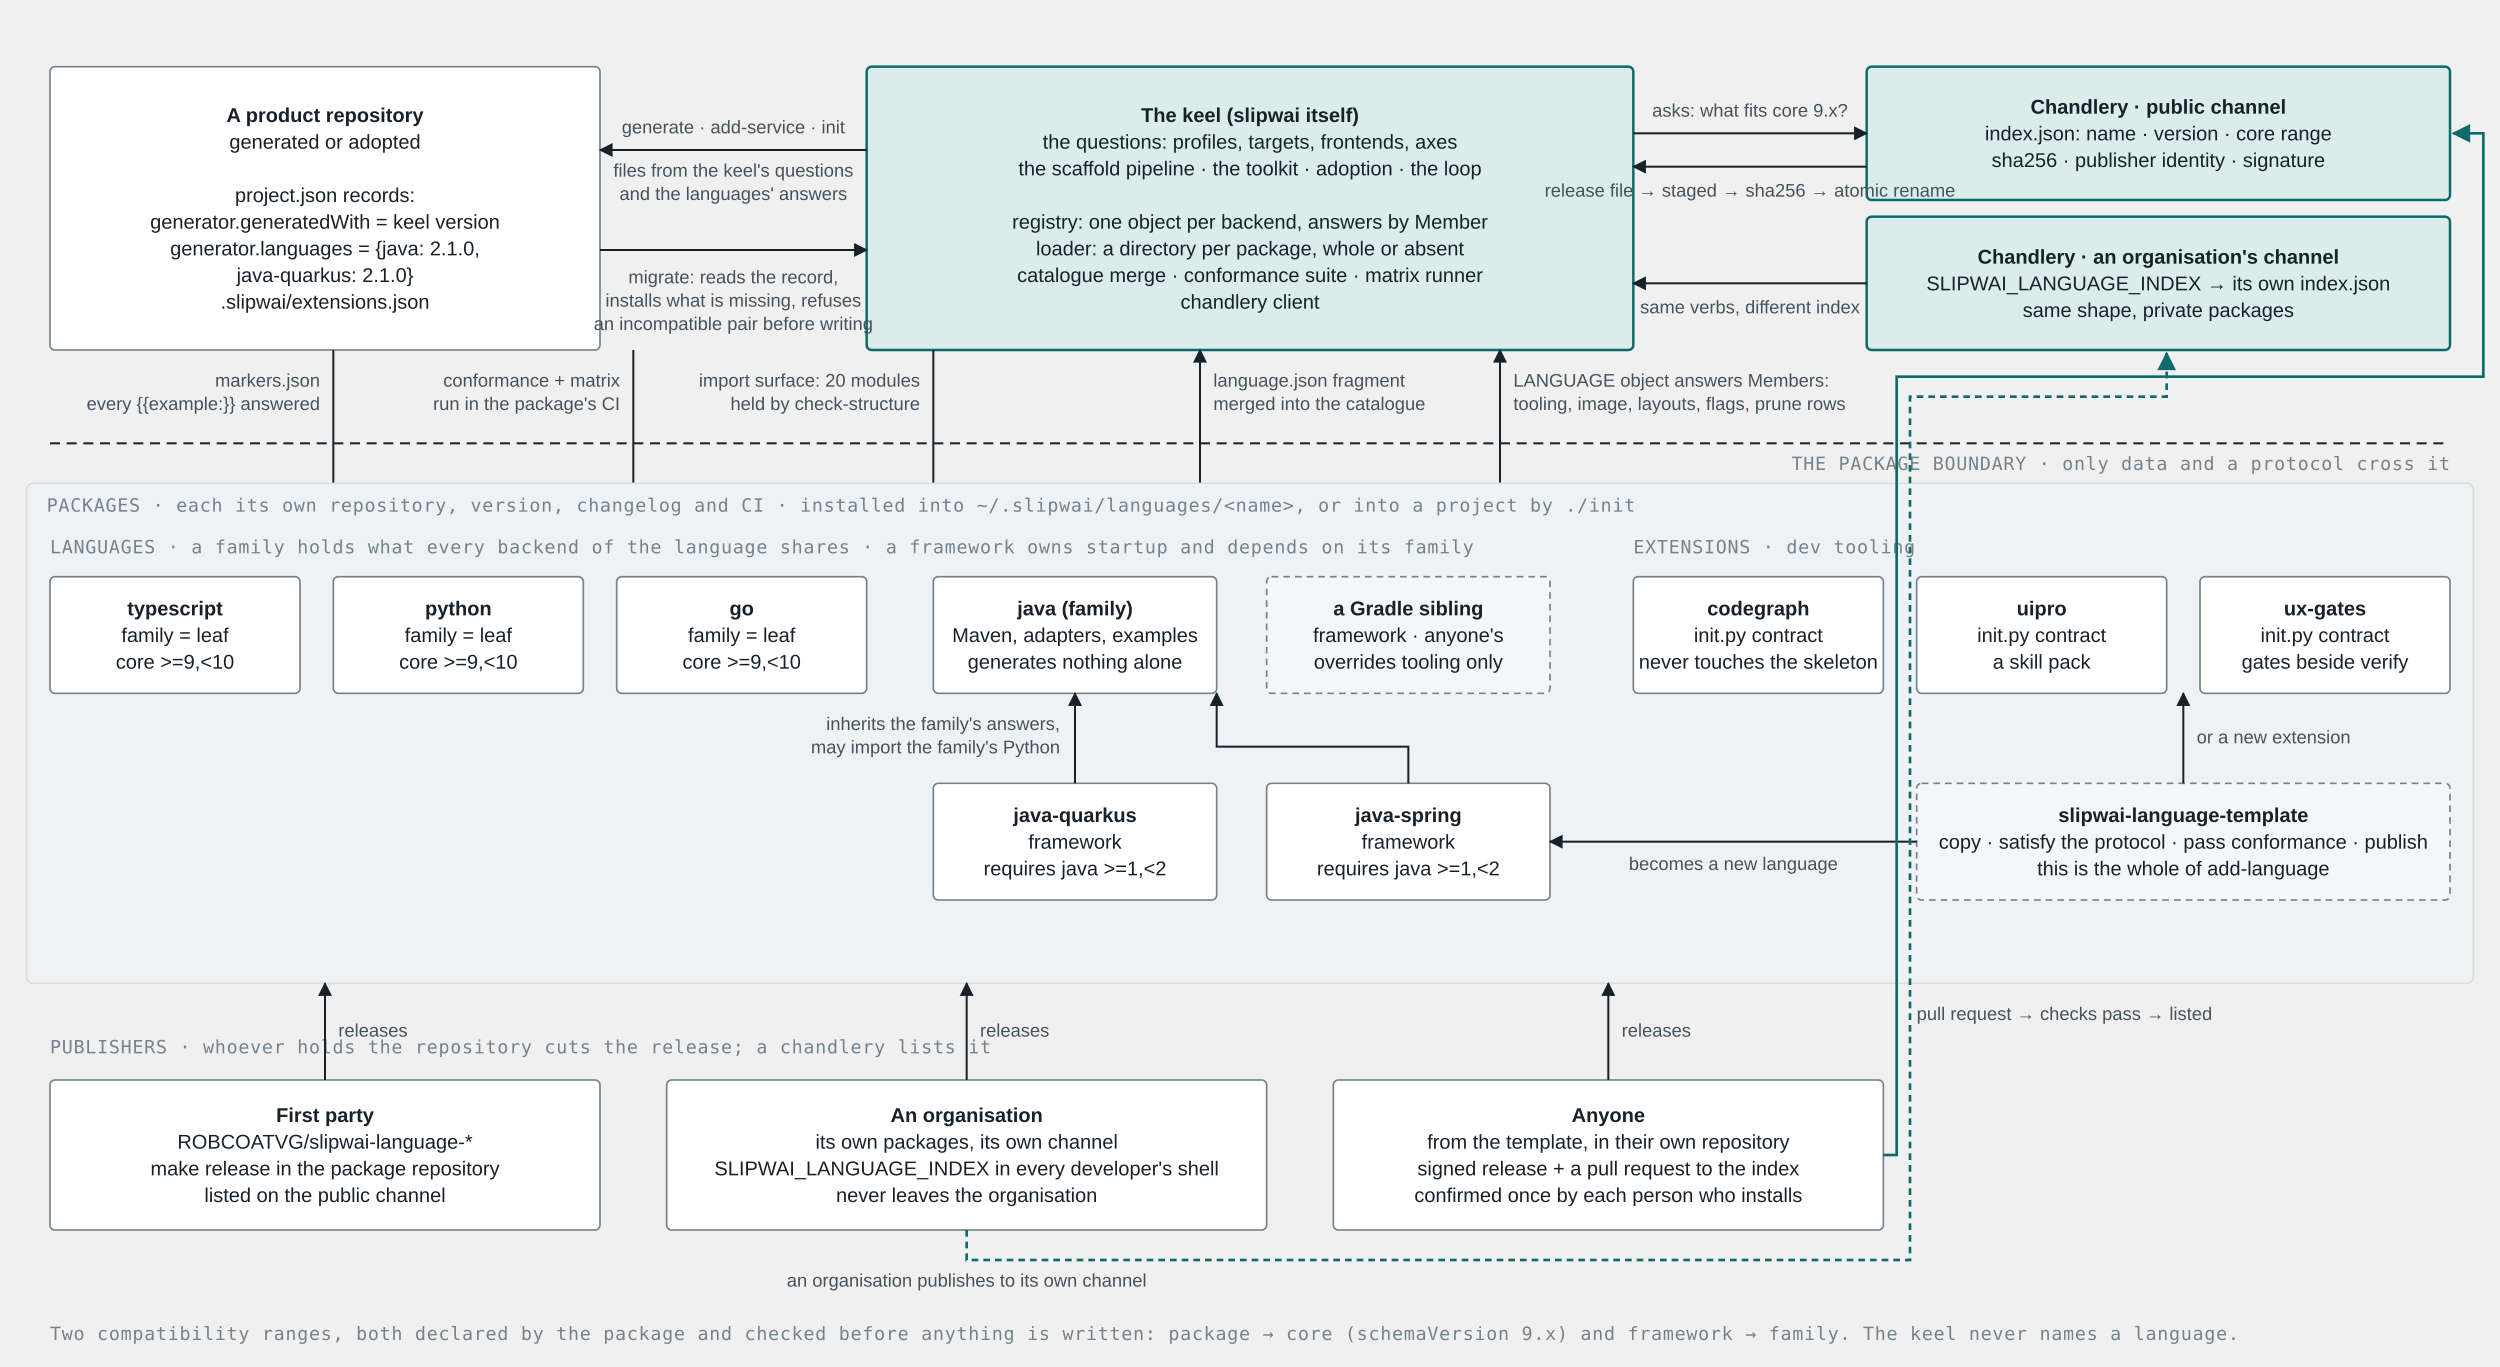
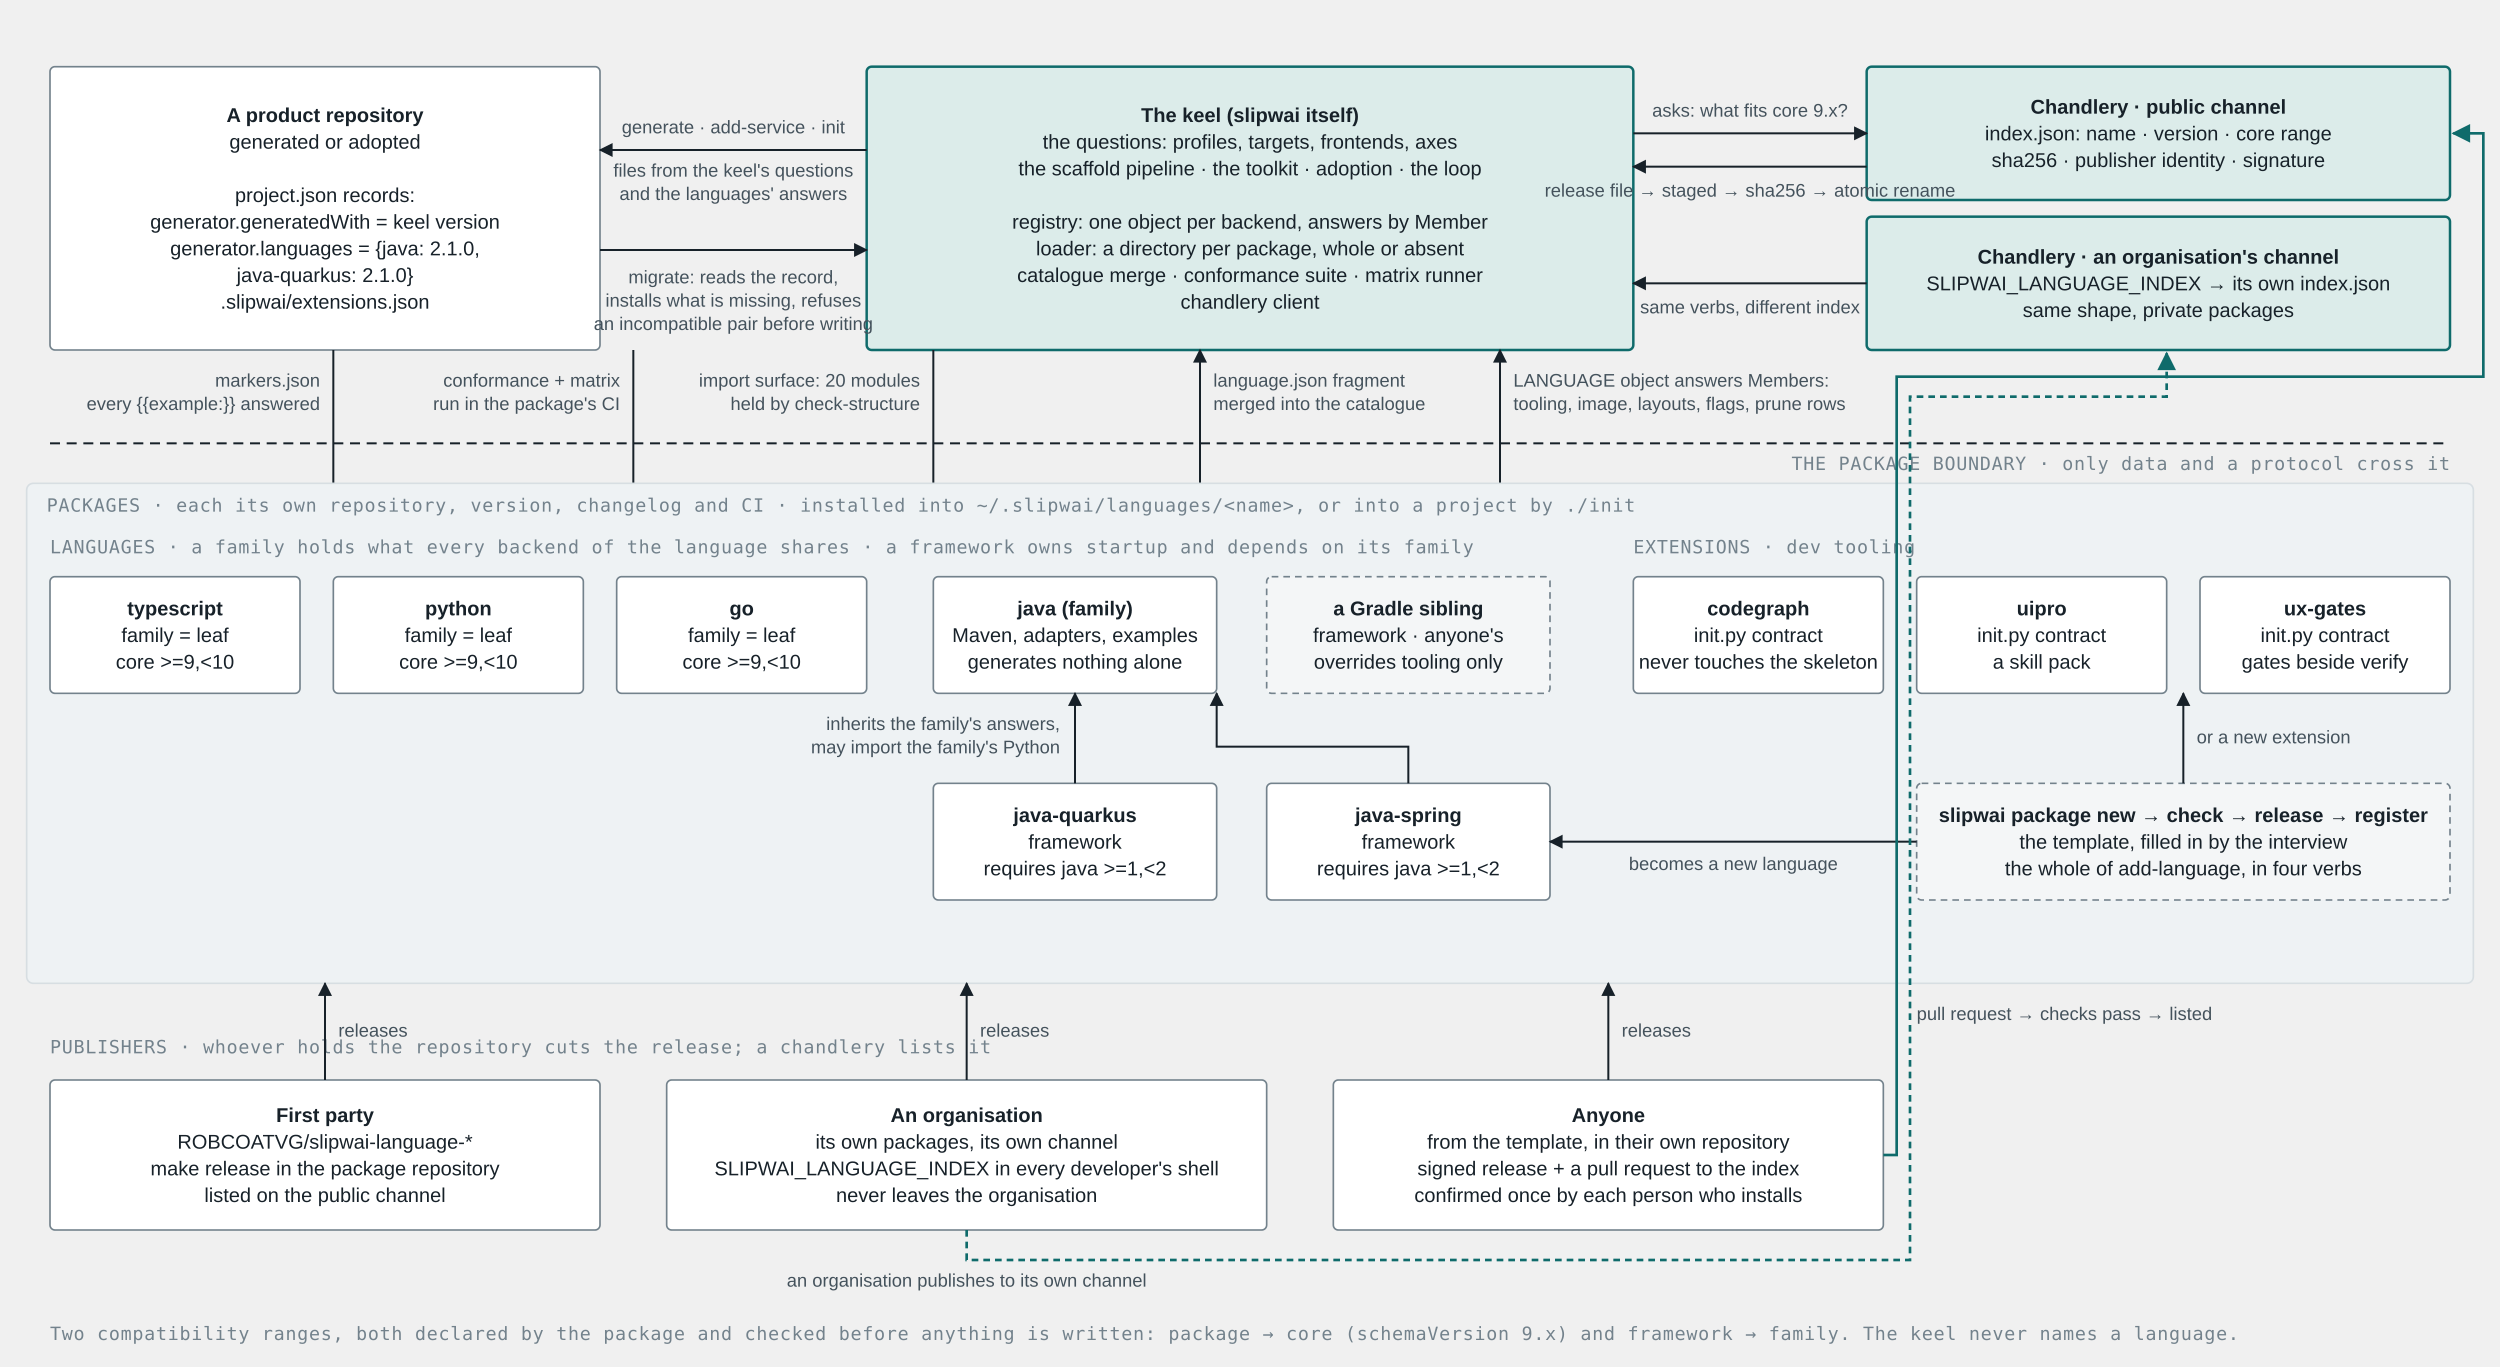
<svg xmlns="http://www.w3.org/2000/svg" viewBox="0 0 1500 820" role="img" aria-label="How language and extension packages, the chandlery, the keel and a product repository link: what crosses the package boundary and who publishes">
  <defs>
    <marker id="ah" viewBox="0 0 10 10" refX="9" refY="5" markerWidth="7" markerHeight="7" orient="auto-start-reverse">
      <path d="M0,0 L10,5 L0,10 z" fill="currentColor" />
    </marker>
    <marker id="ah-hl" viewBox="0 0 10 10" refX="9" refY="5" markerWidth="7" markerHeight="7" orient="auto-start-reverse">
      <path d="M0,0 L10,5 L0,10 z" class="ahhl" />
    </marker>
  </defs>
  <style>
svg{color:#172129;font-family:"IBM Plex Sans",system-ui,-apple-system,"Segoe UI",Arial,sans-serif}
.box{fill:#fff;stroke:#73828c;stroke-width:1}.box.hl{fill:#dcecea;stroke:#0f6b6b;stroke-width:1.5}.box.dash{stroke-dasharray:4 3;fill:#f4f6f7}
.band{fill:#eef2f4;stroke:#d7dee2}.bandt{fill:#73828c;font-family:"IBM Plex Mono",ui-monospace,Menlo,monospace;letter-spacing:.04em}
.bar{fill:#f1e9d2;stroke:#8a6d24}.trunk{fill:#dcecea;stroke:#0f6b6b;stroke-width:1.2}
text{fill:#172129}.lbl{fill:#44525c}.arr{stroke:#172129;stroke-width:1.2;fill:none}.arr.hl{stroke:#0f6b6b;stroke-width:1.6}.arr.dash{stroke-dasharray:4 3}
#ah path{fill:#172129}.ahhl{fill:#0f6b6b}
</style>
  <rect class="box " x="30" y="40" width="330" height="170" rx="3" />
  <text x="195.0" y="73.2" text-anchor="middle" font-size="12" font-weight="600">A product repository</text>
  <text x="195.0" y="89.2" text-anchor="middle" font-size="12">generated or adopted</text>
  <text x="195.0" y="105.2" text-anchor="middle" font-size="12" />
  <text x="195.0" y="121.2" text-anchor="middle" font-size="12">project.json records:</text>
  <text x="195.0" y="137.2" text-anchor="middle" font-size="12">generator.generatedWith = keel version</text>
  <text x="195.0" y="153.2" text-anchor="middle" font-size="12">generator.languages = {java: 2.1.0,</text>
  <text x="195.0" y="169.2" text-anchor="middle" font-size="12">  java-quarkus: 2.1.0}</text>
  <text x="195.0" y="185.2" text-anchor="middle" font-size="12">.slipwai/extensions.json</text>
  <rect class="box hl" x="520" y="40" width="460" height="170" rx="3" />
  <text x="750.0" y="73.2" text-anchor="middle" font-size="12" font-weight="600">The keel  (slipwai itself)</text>
  <text x="750.0" y="89.2" text-anchor="middle" font-size="12">the questions: profiles, targets, frontends, axes</text>
  <text x="750.0" y="105.2" text-anchor="middle" font-size="12">the scaffold pipeline · the toolkit · adoption · the loop</text>
  <text x="750.0" y="121.2" text-anchor="middle" font-size="12" />
  <text x="750.0" y="137.2" text-anchor="middle" font-size="12">registry: one object per backend, answers by Member</text>
  <text x="750.0" y="153.2" text-anchor="middle" font-size="12">loader: a directory per package, whole or absent</text>
  <text x="750.0" y="169.2" text-anchor="middle" font-size="12">catalogue merge · conformance suite · matrix runner</text>
  <text x="750.0" y="185.2" text-anchor="middle" font-size="12">chandlery client</text>
  <rect class="box hl" x="1120" y="40" width="350" height="80" rx="3" />
  <text x="1295.0" y="68.2" text-anchor="middle" font-size="12" font-weight="600">Chandlery · public channel</text>
  <text x="1295.0" y="84.2" text-anchor="middle" font-size="12">index.json: name · version · core range</text>
  <text x="1295.0" y="100.2" text-anchor="middle" font-size="12">sha256 · publisher identity · signature</text>
  <rect class="box hl" x="1120" y="130" width="350" height="80" rx="3" />
  <text x="1295.0" y="158.2" text-anchor="middle" font-size="12" font-weight="600">Chandlery · an organisation's channel</text>
  <text x="1295.0" y="174.2" text-anchor="middle" font-size="12">SLIPWAI_LANGUAGE_INDEX → its own index.json</text>
  <text x="1295.0" y="190.2" text-anchor="middle" font-size="12">same shape, private packages</text>
  <path class="arr " d="M 980,80 L 1120,80" marker-end="url(#ah)" />
  <text class="lbl" x="1050.0" y="70" text-anchor="middle" font-size="11">asks: what fits core 9.x?</text>
  <path class="arr " d="M 1120,100 L 980,100" marker-end="url(#ah)" />
  <text class="lbl" x="1050.0" y="118" text-anchor="middle" font-size="11">release file → staged → sha256 → atomic rename</text>
  <path class="arr " d="M 1120,170 L 980,170" marker-end="url(#ah)" />
  <text class="lbl" x="1050.0" y="188" text-anchor="middle" font-size="11">same verbs, different index</text>
  <path class="arr " d="M 520,90 L 360,90" marker-end="url(#ah)" />
  <text class="lbl" x="440.0" y="80" text-anchor="middle" font-size="11">generate · add-service · init</text>
  <text class="lbl" x="440" y="106" font-size="11" text-anchor="middle">files from the keel's questions</text>
  <text class="lbl" x="440" y="120" font-size="11" text-anchor="middle">and the languages' answers</text>
  <path class="arr " d="M 360,150 L 520,150" marker-end="url(#ah)" />
  <text class="lbl" x="440.0" y="170" text-anchor="middle" font-size="11">migrate: reads the record,</text>
  <text class="lbl" x="440" y="184" font-size="11" text-anchor="middle">installs what is missing, refuses</text>
  <text class="lbl" x="440" y="198" font-size="11" text-anchor="middle">an incompatible pair before writing</text>
  <line x1="30" y1="266" x2="1470" y2="266" stroke="currentColor" stroke-dasharray="6 4" stroke-width="1.2" />
  <text x="1470" y="282" font-size="11" class="bandt" text-anchor="end">THE PACKAGE BOUNDARY · only data and a protocol cross it</text>
  <path class="arr " d="M 560,210 L 560,300" marker-end="url(#ah)" />
  <text class="lbl" x="552" y="232" text-anchor="end" font-size="11">import surface: 20 modules</text>
  <text class="lbl" x="552" y="246" font-size="11" text-anchor="end">held by check-structure</text>
  <path class="arr " d="M 380,210 L 380,300" marker-end="url(#ah)" />
  <text class="lbl" x="372" y="232" text-anchor="end" font-size="11">conformance + matrix</text>
  <text class="lbl" x="372" y="246" font-size="11" text-anchor="end">run in the package's CI</text>
  <path class="arr " d="M 200,210 L 200,300" marker-end="url(#ah)" />
  <text class="lbl" x="192" y="232" text-anchor="end" font-size="11">markers.json</text>
  <text class="lbl" x="192" y="246" font-size="11" text-anchor="end">every {{example:}} answered</text>
  <path class="arr " d="M 720,300 L 720,210" marker-end="url(#ah)" />
  <text class="lbl" x="728" y="232" text-anchor="start" font-size="11">language.json fragment</text>
  <text class="lbl" x="728" y="246" font-size="11" text-anchor="start">merged into the catalogue</text>
  <path class="arr " d="M 900,300 L 900,210" marker-end="url(#ah)" />
  <text class="lbl" x="908" y="232" text-anchor="start" font-size="11">LANGUAGE object answers Members:</text>
  <text class="lbl" x="908" y="246" font-size="11" text-anchor="start">tooling, image, layouts, flags, prune rows</text>
  <rect class="band" x="16" y="290" width="1468" height="300" rx="4" />
  <text class="bandt" x="28" y="307" font-size="11">PACKAGES · each its own repository, version, changelog and CI · installed into ~/.slipwai/languages/&lt;name&gt;, or into a project by ./init</text>
  <text x="30" y="332" font-size="11" class="bandt">LANGUAGES · a family holds what every backend of the language shares · a framework owns startup and depends on its family</text>
  <rect class="box " x="30" y="346" width="150" height="70" rx="3" />
  <text x="105.0" y="369.2" text-anchor="middle" font-size="12" font-weight="600">typescript</text>
  <text x="105.0" y="385.2" text-anchor="middle" font-size="12">family = leaf</text>
  <text x="105.0" y="401.2" text-anchor="middle" font-size="12">core &gt;=9,&lt;10</text>
  <rect class="box " x="200" y="346" width="150" height="70" rx="3" />
  <text x="275.0" y="369.2" text-anchor="middle" font-size="12" font-weight="600">python</text>
  <text x="275.0" y="385.2" text-anchor="middle" font-size="12">family = leaf</text>
  <text x="275.0" y="401.2" text-anchor="middle" font-size="12">core &gt;=9,&lt;10</text>
  <rect class="box " x="370" y="346" width="150" height="70" rx="3" />
  <text x="445.0" y="369.2" text-anchor="middle" font-size="12" font-weight="600">go</text>
  <text x="445.0" y="385.2" text-anchor="middle" font-size="12">family = leaf</text>
  <text x="445.0" y="401.2" text-anchor="middle" font-size="12">core &gt;=9,&lt;10</text>
  <rect class="box " x="560" y="346" width="170" height="70" rx="3" />
  <text x="645.0" y="369.2" text-anchor="middle" font-size="12" font-weight="600">java  (family)</text>
  <text x="645.0" y="385.2" text-anchor="middle" font-size="12">Maven, adapters, examples</text>
  <text x="645.0" y="401.2" text-anchor="middle" font-size="12">generates nothing alone</text>
  <rect class="box " x="560" y="470" width="170" height="70" rx="3" />
  <text x="645.0" y="493.2" text-anchor="middle" font-size="12" font-weight="600">java-quarkus</text>
  <text x="645.0" y="509.2" text-anchor="middle" font-size="12">framework</text>
  <text x="645.0" y="525.2" text-anchor="middle" font-size="12">requires java &gt;=1,&lt;2</text>
  <rect class="box " x="760" y="470" width="170" height="70" rx="3" />
  <text x="845.0" y="493.2" text-anchor="middle" font-size="12" font-weight="600">java-spring</text>
  <text x="845.0" y="509.2" text-anchor="middle" font-size="12">framework</text>
  <text x="845.0" y="525.2" text-anchor="middle" font-size="12">requires java &gt;=1,&lt;2</text>
  <path class="arr " d="M 645,470 L 645,416" marker-end="url(#ah)" />
  <text class="lbl" x="636" y="438" text-anchor="end" font-size="11">inherits the family's answers,</text>
  <text class="lbl" x="636" y="452" font-size="11" text-anchor="end">may import the family's Python</text>
  <path class="arr " d="M 845,470 L 845,448 L 730,448 L 730,416" marker-end="url(#ah)" />
  <rect class="box dash" x="760" y="346" width="170" height="70" rx="3" />
  <text x="845.0" y="369.2" text-anchor="middle" font-size="12" font-weight="600">a Gradle sibling</text>
  <text x="845.0" y="385.2" text-anchor="middle" font-size="12">framework · anyone's</text>
  <text x="845.0" y="401.2" text-anchor="middle" font-size="12">overrides tooling only</text>
  <text x="980" y="332" font-size="11" class="bandt">EXTENSIONS · dev tooling</text>
  <rect class="box " x="980" y="346" width="150" height="70" rx="3" />
  <text x="1055.0" y="369.2" text-anchor="middle" font-size="12" font-weight="600">codegraph</text>
  <text x="1055.0" y="385.2" text-anchor="middle" font-size="12">init.py contract</text>
  <text x="1055.0" y="401.2" text-anchor="middle" font-size="12">never touches the skeleton</text>
  <rect class="box " x="1150" y="346" width="150" height="70" rx="3" />
  <text x="1225.0" y="369.2" text-anchor="middle" font-size="12" font-weight="600">uipro</text>
  <text x="1225.0" y="385.2" text-anchor="middle" font-size="12">init.py contract</text>
  <text x="1225.0" y="401.2" text-anchor="middle" font-size="12">a skill pack</text>
  <rect class="box " x="1320" y="346" width="150" height="70" rx="3" />
  <text x="1395.0" y="369.2" text-anchor="middle" font-size="12" font-weight="600">ux-gates</text>
  <text x="1395.0" y="385.2" text-anchor="middle" font-size="12">init.py contract</text>
  <text x="1395.0" y="401.2" text-anchor="middle" font-size="12">gates beside verify</text>
  <rect class="box dash" x="1150" y="470" width="320" height="70" rx="3" />
-   <text x="1310.0" y="493.2" text-anchor="middle" font-size="12" font-weight="600">slipwai-language-template</text>
-   <text x="1310.0" y="509.2" text-anchor="middle" font-size="12">copy · satisfy the protocol · pass conformance · publish</text>
-   <text x="1310.0" y="525.2" text-anchor="middle" font-size="12">this is the whole of add-language</text>
+   <text x="1310.0" y="493.2" text-anchor="middle" font-size="12" font-weight="600">slipwai package new → check → release → register</text>
+   <text x="1310.0" y="509.2" text-anchor="middle" font-size="12">the template, filled in by the interview</text>
+   <text x="1310.0" y="525.2" text-anchor="middle" font-size="12">the whole of add-language, in four verbs</text>
  <path class="arr " d="M 1150,505 L 930,505" marker-end="url(#ah)" />
  <text class="lbl" x="1040.0" y="522" text-anchor="middle" font-size="11">becomes a new language</text>
  <path class="arr " d="M 1310,470 L 1310,416" marker-end="url(#ah)" />
  <text class="lbl" x="1318" y="446" text-anchor="start" font-size="11">or a new extension</text>
  <text x="30" y="632" font-size="11" class="bandt">PUBLISHERS · whoever holds the repository cuts the release; a chandlery lists it</text>
  <rect class="box " x="30" y="648" width="330" height="90" rx="3" />
  <text x="195.0" y="673.2" text-anchor="middle" font-size="12" font-weight="600">First party</text>
  <text x="195.0" y="689.2" text-anchor="middle" font-size="12">ROBCOATVG/slipwai-language-*</text>
  <text x="195.0" y="705.2" text-anchor="middle" font-size="12">make release in the package repository</text>
  <text x="195.0" y="721.2" text-anchor="middle" font-size="12">listed on the public channel</text>
  <rect class="box " x="400" y="648" width="360" height="90" rx="3" />
  <text x="580.0" y="673.2" text-anchor="middle" font-size="12" font-weight="600">An organisation</text>
  <text x="580.0" y="689.2" text-anchor="middle" font-size="12">its own packages, its own channel</text>
  <text x="580.0" y="705.2" text-anchor="middle" font-size="12">SLIPWAI_LANGUAGE_INDEX in every developer's shell</text>
  <text x="580.0" y="721.2" text-anchor="middle" font-size="12">never leaves the organisation</text>
  <rect class="box " x="800" y="648" width="330" height="90" rx="3" />
  <text x="965.0" y="673.2" text-anchor="middle" font-size="12" font-weight="600">Anyone</text>
  <text x="965.0" y="689.2" text-anchor="middle" font-size="12">from the template, in their own repository</text>
  <text x="965.0" y="705.2" text-anchor="middle" font-size="12">signed release + a pull request to the index</text>
  <text x="965.0" y="721.2" text-anchor="middle" font-size="12">confirmed once by each person who installs</text>
  <path class="arr " d="M 195,648 L 195,590" marker-end="url(#ah)" />
  <text class="lbl" x="203" y="622" text-anchor="start" font-size="11">releases</text>
  <path class="arr " d="M 580,648 L 580,590" marker-end="url(#ah)" />
  <text class="lbl" x="588" y="622" text-anchor="start" font-size="11">releases</text>
  <path class="arr " d="M 965,648 L 965,590" marker-end="url(#ah)" />
  <text class="lbl" x="973" y="622" text-anchor="start" font-size="11">releases</text>
  <path class="arr hl " d="M 1130,693 L 1138,693 L 1138,226 L 1490,226 L 1490,80 L 1472,80" marker-end="url(#ah-hl)" />
  <text class="lbl" x="1150" y="612" text-anchor="start" font-size="11">pull request → checks pass → listed</text>
  <path class="arr hl dash" d="M 580,738 L 580,756 L 1146,756 L 1146,238 L 1300,238 L 1300,212" marker-end="url(#ah-hl)" />
  <text class="lbl" x="580" y="772" font-size="11" text-anchor="middle">an organisation publishes to its own channel</text>
  <text x="30" y="804" font-size="11" class="bandt">Two compatibility ranges, both declared by the package and checked before anything is written: package → core (schemaVersion 9.x) and framework → family. The keel never names a language.</text>
</svg>
